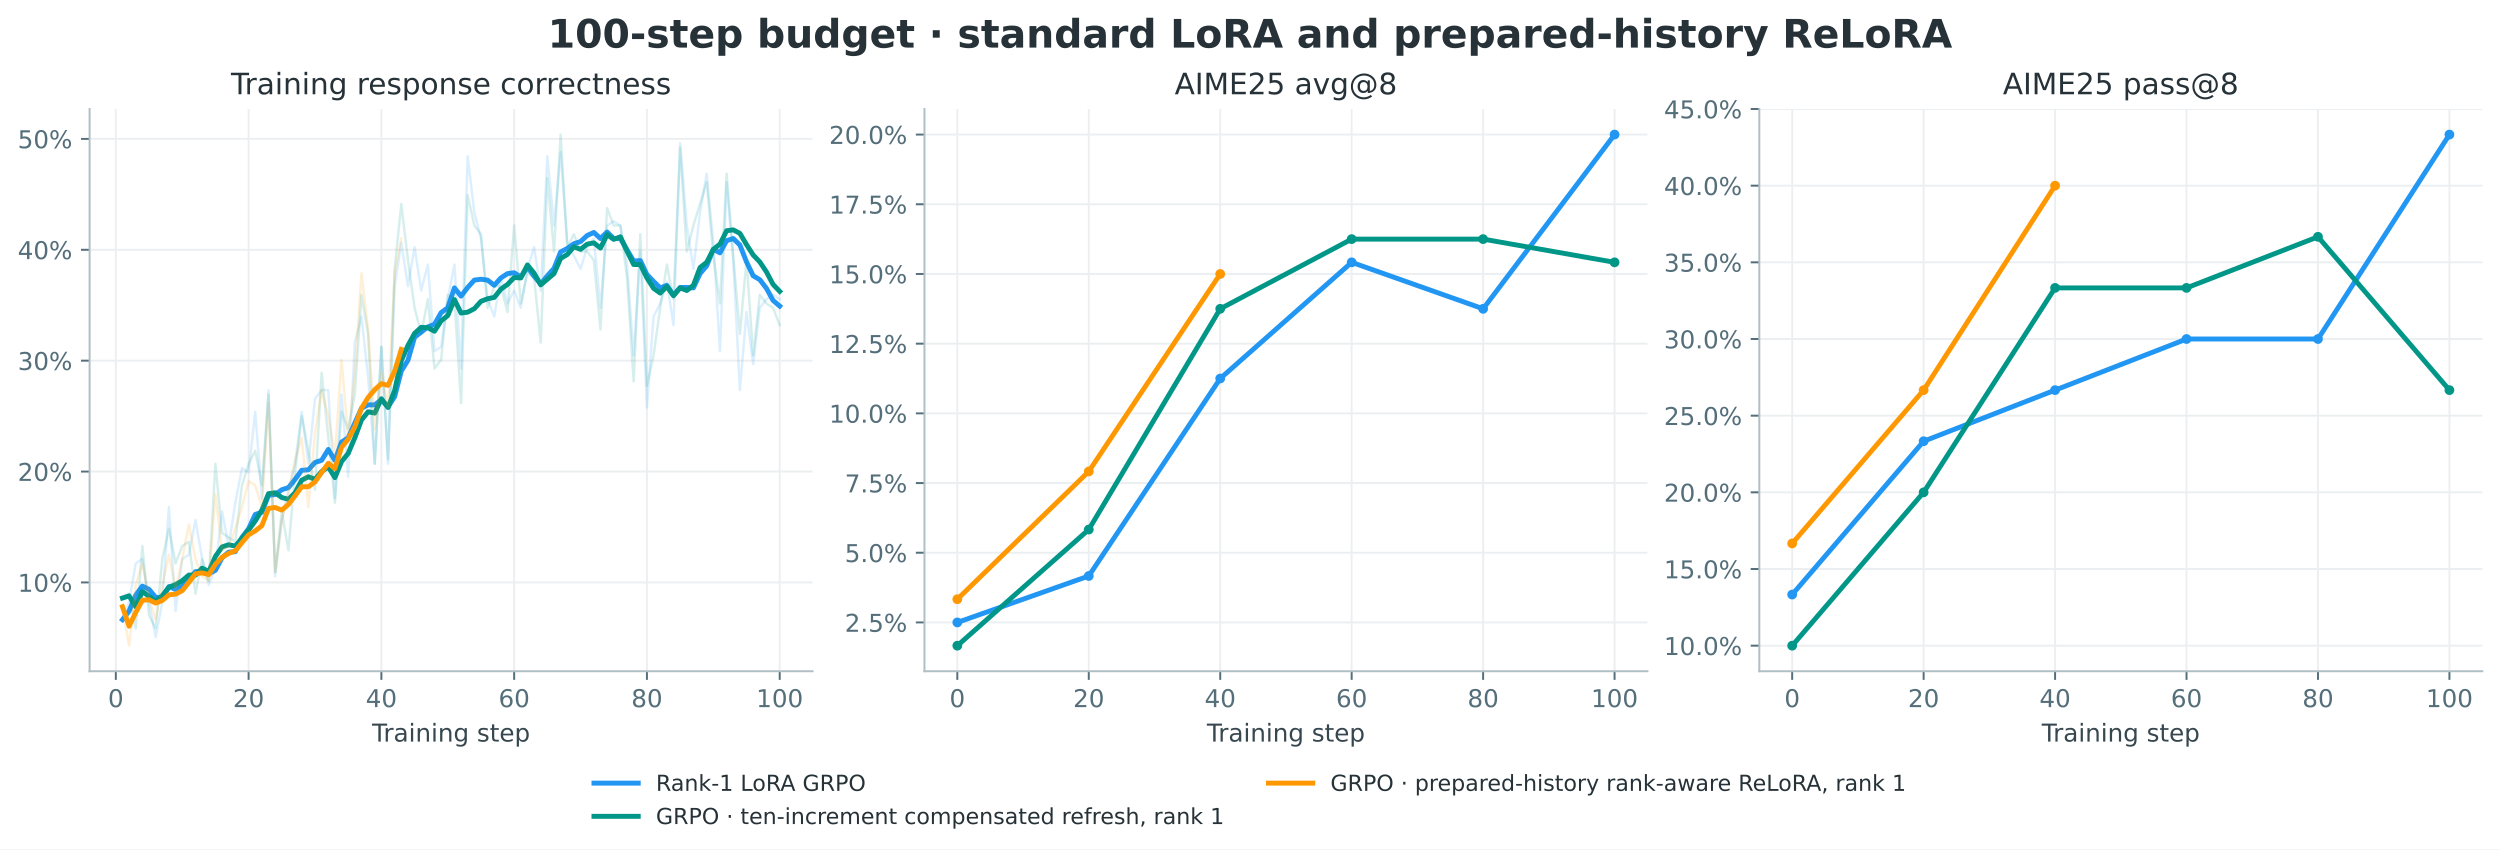
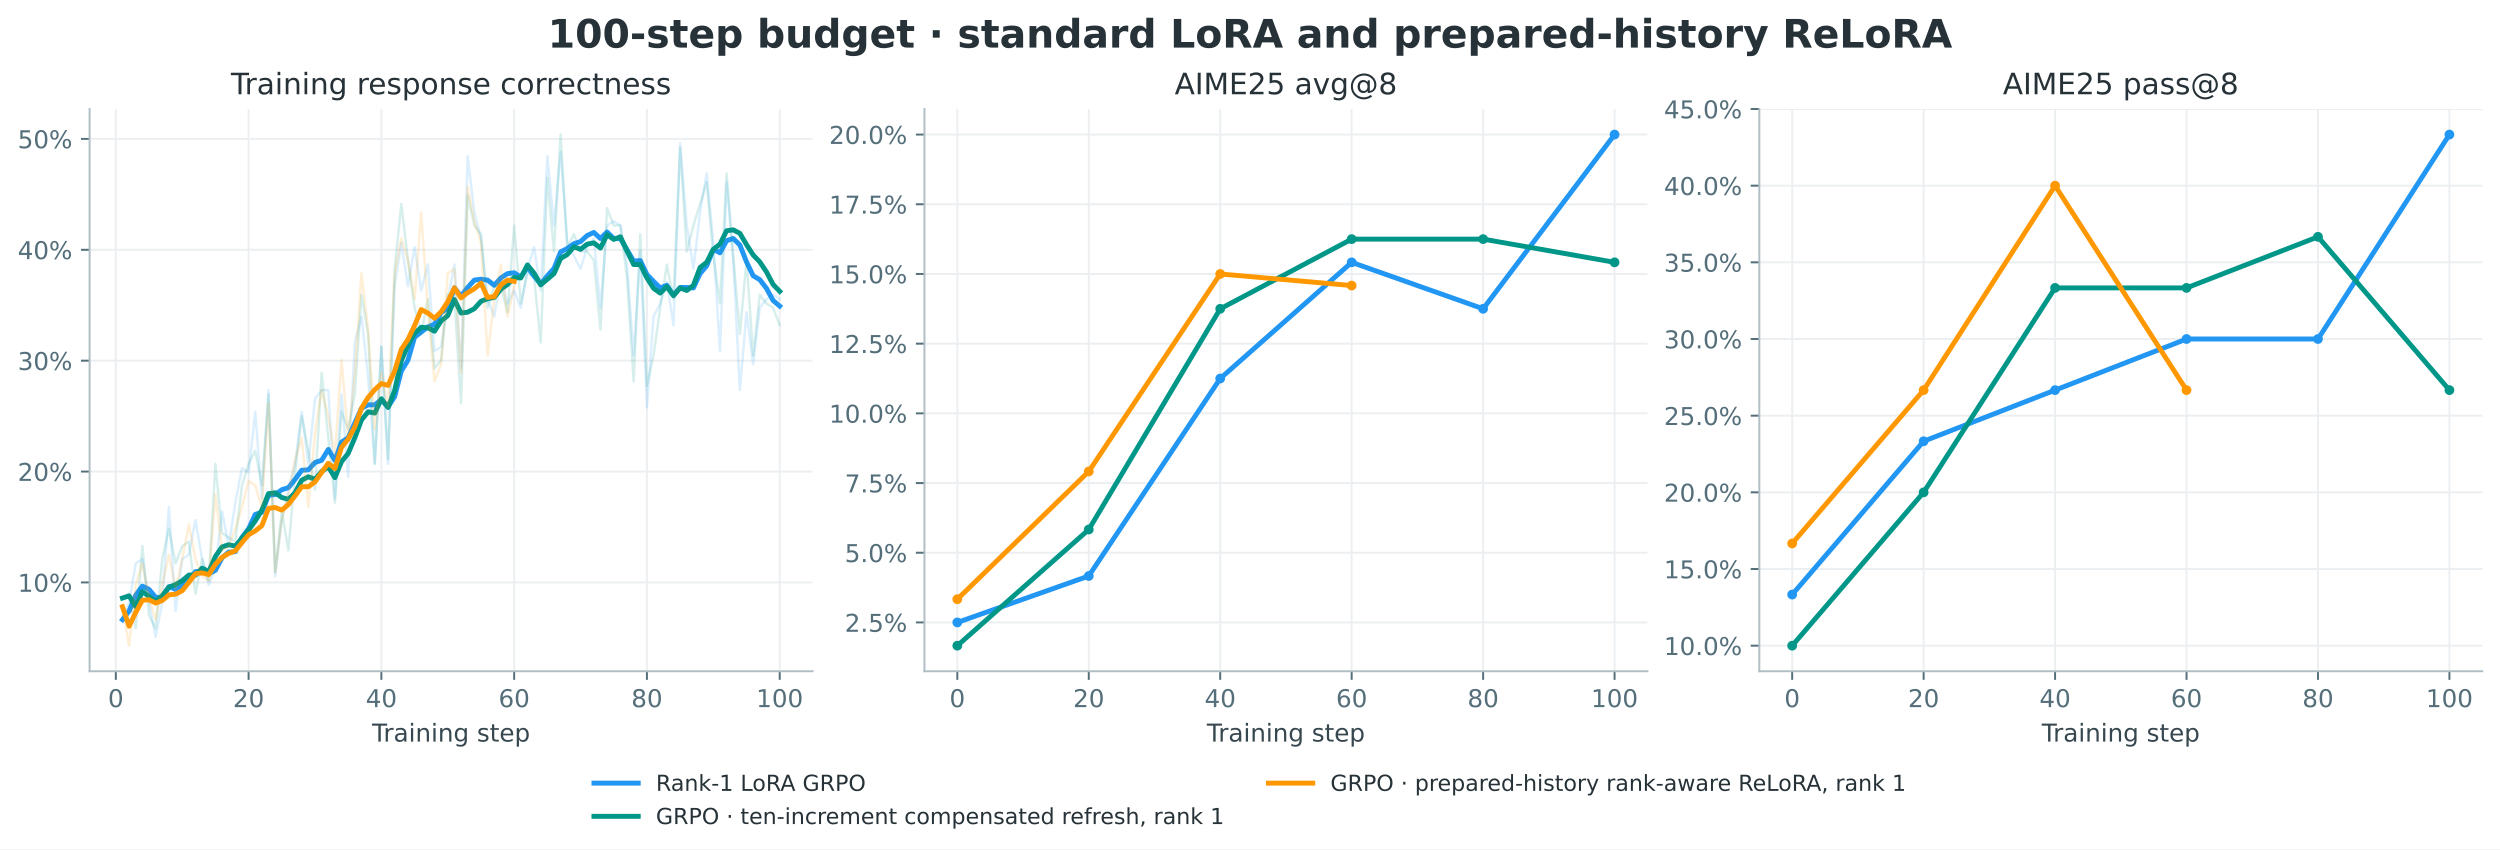
<svg xmlns="http://www.w3.org/2000/svg" xmlns:xlink="http://www.w3.org/1999/xlink" width="1016.4pt" height="345.3pt" viewBox="0 0 1016.4 345.3" version="1.1">
  <defs>
    <style type="text/css">*{stroke-linejoin: round; stroke-linecap: butt}</style>
  </defs>
  <g id="figure_1">
    <g id="patch_1">
      <path d="M 0 345.3 L 1016.4 345.3 L 1016.4 0 L 0 0 z " style="fill: #ffffff" />
    </g>
    <g id="axes_1">
      <g id="patch_2">
        <path d="M 36.427 272.897 L 330.359 272.897 L 330.359 44.32 L 36.427 44.32 z " style="fill: #ffffff" />
      </g>
      <g id="matplotlib.axis_1">
        <g id="xtick_1">
          <g id="line2d_1">
            <path d="M 47.088 272.897 L 47.088 44.32 " clip-path="url(#pa4f2436ff5)" style="fill: none; stroke: #eceff1; stroke-width: 0.8; stroke-linecap: square" />
          </g>
          <g id="line2d_2">
            <defs>
              <path id="m4312fbdb51" d="M 0 0 L 0 3.5 " style="stroke: #546e7a; stroke-width: 0.8" />
            </defs>
            <g>
              <use xlink:href="#m4312fbdb51" x="47.088" y="272.897" style="fill: #546e7a; stroke: #546e7a; stroke-width: 0.8" />
            </g>
          </g>
          <g id="text_1">
            <text style="font-size: 10px; font-family: 'DejaVu Sans'; text-anchor: middle; fill: #546e7a" x="47.088" y="287.495" transform="rotate(-0 47.08804 287.4945)">0</text>
          </g>
        </g>
        <g id="xtick_2">
          <g id="line2d_3">
            <path d="M 101.07 272.897 L 101.07 44.32 " clip-path="url(#pa4f2436ff5)" style="fill: none; stroke: #eceff1; stroke-width: 0.8; stroke-linecap: square" />
          </g>
          <g id="line2d_4">
            <g>
              <use xlink:href="#m4312fbdb51" x="101.07" y="272.897" style="fill: #546e7a; stroke: #546e7a; stroke-width: 0.8" />
            </g>
          </g>
          <g id="text_2">
            <text style="font-size: 10px; font-family: 'DejaVu Sans'; text-anchor: middle; fill: #546e7a" x="101.07" y="287.495" transform="rotate(-0 101.0702 287.4945)">20</text>
          </g>
        </g>
        <g id="xtick_3">
          <g id="line2d_5">
            <path d="M 155.052 272.897 L 155.052 44.32 " clip-path="url(#pa4f2436ff5)" style="fill: none; stroke: #eceff1; stroke-width: 0.8; stroke-linecap: square" />
          </g>
          <g id="line2d_6">
            <g>
              <use xlink:href="#m4312fbdb51" x="155.052" y="272.897" style="fill: #546e7a; stroke: #546e7a; stroke-width: 0.8" />
            </g>
          </g>
          <g id="text_3">
            <text style="font-size: 10px; font-family: 'DejaVu Sans'; text-anchor: middle; fill: #546e7a" x="155.052" y="287.495" transform="rotate(-0 155.0524 287.4945)">40</text>
          </g>
        </g>
        <g id="xtick_4">
          <g id="line2d_7">
            <path d="M 209.035 272.897 L 209.035 44.32 " clip-path="url(#pa4f2436ff5)" style="fill: none; stroke: #eceff1; stroke-width: 0.8; stroke-linecap: square" />
          </g>
          <g id="line2d_8">
            <g>
              <use xlink:href="#m4312fbdb51" x="209.035" y="272.897" style="fill: #546e7a; stroke: #546e7a; stroke-width: 0.8" />
            </g>
          </g>
          <g id="text_4">
            <text style="font-size: 10px; font-family: 'DejaVu Sans'; text-anchor: middle; fill: #546e7a" x="209.035" y="287.495" transform="rotate(-0 209.0345 287.4945)">60</text>
          </g>
        </g>
        <g id="xtick_5">
          <g id="line2d_9">
            <path d="M 263.017 272.897 L 263.017 44.32 " clip-path="url(#pa4f2436ff5)" style="fill: none; stroke: #eceff1; stroke-width: 0.8; stroke-linecap: square" />
          </g>
          <g id="line2d_10">
            <g>
              <use xlink:href="#m4312fbdb51" x="263.017" y="272.897" style="fill: #546e7a; stroke: #546e7a; stroke-width: 0.8" />
            </g>
          </g>
          <g id="text_5">
            <text style="font-size: 10px; font-family: 'DejaVu Sans'; text-anchor: middle; fill: #546e7a" x="263.017" y="287.495" transform="rotate(-0 263.0167 287.4945)">80</text>
          </g>
        </g>
        <g id="xtick_6">
          <g id="line2d_11">
            <path d="M 316.999 272.897 L 316.999 44.32 " clip-path="url(#pa4f2436ff5)" style="fill: none; stroke: #eceff1; stroke-width: 0.8; stroke-linecap: square" />
          </g>
          <g id="line2d_12">
            <g>
              <use xlink:href="#m4312fbdb51" x="316.999" y="272.897" style="fill: #546e7a; stroke: #546e7a; stroke-width: 0.8" />
            </g>
          </g>
          <g id="text_6">
            <text style="font-size: 10px; font-family: 'DejaVu Sans'; text-anchor: middle; fill: #546e7a" x="316.999" y="287.495" transform="rotate(-0 316.9988 287.4945)">100</text>
          </g>
        </g>
        <g id="text_7">
          <text style="font-size: 10px; font-family: 'DejaVu Sans'; text-anchor: middle; fill: #37474f" x="183.393" y="301.495" transform="rotate(-0 183.393 301.4953)">Training step</text>
        </g>
      </g>
      <g id="matplotlib.axis_2">
        <g id="ytick_1">
          <g id="line2d_13">
            <path d="M 36.427 236.796 L 330.359 236.796 " clip-path="url(#pa4f2436ff5)" style="fill: none; stroke: #eceff1; stroke-width: 0.8; stroke-linecap: square" />
          </g>
          <g id="line2d_14">
            <defs>
              <path id="m54cceb25df" d="M 0 0 L -3.5 0 " style="stroke: #546e7a; stroke-width: 0.8" />
            </defs>
            <g>
              <use xlink:href="#m54cceb25df" x="36.427" y="236.796" style="fill: #546e7a; stroke: #546e7a; stroke-width: 0.8" />
            </g>
          </g>
          <g id="text_8">
            <text style="font-size: 10px; font-family: 'DejaVu Sans'; text-anchor: end; fill: #546e7a" x="29.427" y="240.595" transform="rotate(-0 29.42656 240.5953)">10%</text>
          </g>
        </g>
        <g id="ytick_2">
          <g id="line2d_15">
            <path d="M 36.427 191.715 L 330.359 191.715 " clip-path="url(#pa4f2436ff5)" style="fill: none; stroke: #eceff1; stroke-width: 0.8; stroke-linecap: square" />
          </g>
          <g id="line2d_16">
            <g>
              <use xlink:href="#m54cceb25df" x="36.427" y="191.715" style="fill: #546e7a; stroke: #546e7a; stroke-width: 0.8" />
            </g>
          </g>
          <g id="text_9">
            <text style="font-size: 10px; font-family: 'DejaVu Sans'; text-anchor: end; fill: #546e7a" x="29.427" y="195.514" transform="rotate(-0 29.42656 195.5139)">20%</text>
          </g>
        </g>
        <g id="ytick_3">
          <g id="line2d_17">
            <path d="M 36.427 146.634 L 330.359 146.634 " clip-path="url(#pa4f2436ff5)" style="fill: none; stroke: #eceff1; stroke-width: 0.8; stroke-linecap: square" />
          </g>
          <g id="line2d_18">
            <g>
              <use xlink:href="#m54cceb25df" x="36.427" y="146.634" style="fill: #546e7a; stroke: #546e7a; stroke-width: 0.8" />
            </g>
          </g>
          <g id="text_10">
            <text style="font-size: 10px; font-family: 'DejaVu Sans'; text-anchor: end; fill: #546e7a" x="29.427" y="150.432" transform="rotate(-0 29.42656 150.4324)">30%</text>
          </g>
        </g>
        <g id="ytick_4">
          <g id="line2d_19">
            <path d="M 36.427 101.552 L 330.359 101.552 " clip-path="url(#pa4f2436ff5)" style="fill: none; stroke: #eceff1; stroke-width: 0.8; stroke-linecap: square" />
          </g>
          <g id="line2d_20">
            <g>
              <use xlink:href="#m54cceb25df" x="36.427" y="101.552" style="fill: #546e7a; stroke: #546e7a; stroke-width: 0.8" />
            </g>
          </g>
          <g id="text_11">
            <text style="font-size: 10px; font-family: 'DejaVu Sans'; text-anchor: end; fill: #546e7a" x="29.427" y="105.351" transform="rotate(-0 29.42656 105.351)">40%</text>
          </g>
        </g>
        <g id="ytick_5">
          <g id="line2d_21">
            <path d="M 36.427 56.471 L 330.359 56.471 " clip-path="url(#pa4f2436ff5)" style="fill: none; stroke: #eceff1; stroke-width: 0.8; stroke-linecap: square" />
          </g>
          <g id="line2d_22">
            <g>
              <use xlink:href="#m54cceb25df" x="36.427" y="56.471" style="fill: #546e7a; stroke: #546e7a; stroke-width: 0.8" />
            </g>
          </g>
          <g id="text_12">
            <text style="font-size: 10px; font-family: 'DejaVu Sans'; text-anchor: end; fill: #546e7a" x="29.427" y="60.27" transform="rotate(-0 29.42656 60.26954)">50%</text>
          </g>
        </g>
      </g>
      <g id="line2d_23">
        <path d="M 49.787 251.941 L 52.486 244.897 L 55.185 229.048 L 57.884 227.287 L 60.584 244.897 L 63.283 258.985 L 65.982 244.897 L 68.681 206.155 L 71.38 248.419 L 74.079 227.287 L 76.778 225.526 L 79.477 211.438 L 82.176 227.287 L 84.876 237.853 L 87.575 230.809 L 90.274 207.916 L 92.973 222.004 L 95.672 204.394 L 98.371 190.306 L 101.07 192.067 L 103.769 167.413 L 106.468 202.633 L 109.168 158.608 L 111.867 234.331 L 114.566 211.438 L 117.265 199.111 L 119.964 188.545 L 122.663 167.413 L 125.362 188.545 L 128.061 162.13 L 130.76 158.608 L 133.459 158.608 L 136.159 202.633 L 138.858 160.369 L 141.557 193.828 L 144.256 139.237 L 146.955 128.671 L 149.654 153.325 L 152.353 188.545 L 155.052 140.998 L 157.751 188.545 L 160.451 116.345 L 163.15 98.735 L 165.849 116.345 L 168.548 100.496 L 171.247 118.105 L 173.946 107.54 L 176.645 142.759 L 179.344 140.998 L 182.043 121.627 L 184.743 107.54 L 187.442 149.803 L 190.141 63.515 L 192.84 86.408 L 195.539 96.974 L 198.238 121.627 L 200.937 128.671 L 203.636 112.823 L 206.335 123.388 L 209.035 118.105 L 211.734 125.149 L 214.433 109.301 L 217.132 100.496 L 219.831 118.105 L 222.53 63.515 L 225.229 91.691 L 227.928 61.754 L 230.627 98.735 L 233.326 104.018 L 236.026 109.301 L 238.725 100.496 L 241.424 96.974 L 244.123 125.149 L 246.822 91.691 L 249.521 89.93 L 252.22 91.691 L 254.919 107.54 L 257.618 144.52 L 260.318 102.257 L 263.017 165.652 L 265.716 128.671 L 268.415 123.388 L 271.114 114.584 L 273.813 132.193 L 276.512 58.232 L 279.211 91.691 L 281.91 109.301 L 284.61 86.408 L 287.309 70.559 L 290.008 98.735 L 292.707 142.759 L 295.406 74.081 L 298.105 105.779 L 300.804 158.608 L 303.503 126.91 L 306.202 148.042 L 308.902 125.149 L 311.601 121.627 L 314.3 119.866 L 316.999 121.627 " clip-path="url(#pa4f2436ff5)" style="fill: none; stroke: #2196f3; stroke-opacity: 0.16; stroke-linecap: square" />
      </g>
      <g id="line2d_24">
        <path d="M 49.787 251.941 L 52.486 248.419 L 55.185 241.962 L 57.884 238.293 L 60.584 239.614 L 63.283 242.843 L 65.982 243.136 L 68.681 238.513 L 71.38 239.614 L 74.079 238.381 L 76.778 235.74 L 79.477 232.394 L 82.176 232.218 L 84.876 233.274 L 87.575 231.866 L 90.274 226.759 L 92.973 224.47 L 95.672 224.293 L 98.371 218.482 L 101.07 214.96 L 103.769 209.149 L 106.468 208.268 L 109.168 201.401 L 111.867 201.048 L 114.566 199.111 L 117.265 198.231 L 119.964 194.885 L 122.663 191.187 L 125.362 191.011 L 128.061 188.017 L 130.76 187.136 L 133.459 182.734 L 136.159 187.136 L 138.858 179.74 L 141.557 177.979 L 144.256 171.992 L 146.955 166.005 L 149.654 164.596 L 152.353 164.596 L 155.052 162.483 L 157.751 165.476 L 160.451 161.25 L 163.15 150.86 L 165.849 146.457 L 168.548 137.124 L 171.247 135.011 L 173.946 132.898 L 176.645 131.841 L 179.344 127.087 L 182.043 125.149 L 184.743 117.049 L 187.442 120.395 L 190.141 116.873 L 192.84 113.879 L 195.539 113.527 L 198.238 113.879 L 200.937 115.992 L 203.636 112.999 L 206.335 111.238 L 209.035 110.885 L 211.734 112.646 L 214.433 108.596 L 217.132 112.294 L 219.831 115.464 L 222.53 112.118 L 225.229 109.124 L 227.928 102.433 L 230.627 101.024 L 233.326 99.087 L 236.026 98.206 L 238.725 95.741 L 241.424 94.508 L 244.123 96.974 L 246.822 94.332 L 249.521 96.974 L 252.22 96.974 L 254.919 101.552 L 257.618 106.131 L 260.318 105.955 L 263.017 111.59 L 265.716 114.407 L 268.415 117.049 L 271.114 115.992 L 273.813 120.043 L 276.512 116.873 L 279.211 116.873 L 281.91 117.049 L 284.61 111.238 L 287.309 108.068 L 290.008 101.376 L 292.707 102.785 L 295.406 97.854 L 298.105 96.974 L 300.804 99.615 L 303.503 106.483 L 306.202 112.118 L 308.902 113.703 L 311.601 117.225 L 314.3 122.156 L 316.999 124.445 " clip-path="url(#pa4f2436ff5)" style="fill: none; stroke: #2196f3; stroke-width: 2; stroke-linecap: square" />
      </g>
      <g id="line2d_25">
        <path d="M 49.787 243.136 L 52.486 241.375 L 55.185 255.463 L 57.884 222.004 L 60.584 250.18 L 63.283 255.463 L 65.982 227.287 L 68.681 214.96 L 71.38 229.048 L 74.079 222.004 L 76.778 220.243 L 79.477 241.375 L 82.176 227.287 L 84.876 236.092 L 87.575 188.545 L 90.274 216.721 L 92.973 218.482 L 95.672 220.243 L 98.371 197.35 L 101.07 188.545 L 103.769 183.262 L 106.468 197.35 L 109.168 160.369 L 111.867 232.57 L 114.566 207.916 L 117.265 223.765 L 119.964 192.067 L 122.663 169.174 L 125.362 183.262 L 128.061 199.111 L 130.76 151.564 L 133.459 177.979 L 136.159 204.394 L 138.858 167.413 L 141.557 174.457 L 144.256 160.369 L 146.955 119.866 L 149.654 135.715 L 152.353 188.545 L 155.052 140.998 L 157.751 186.784 L 160.451 109.301 L 163.15 82.886 L 165.849 105.779 L 168.548 125.149 L 171.247 135.715 L 173.946 121.627 L 176.645 149.803 L 179.344 146.281 L 182.043 119.866 L 184.743 121.627 L 187.442 163.891 L 190.141 79.364 L 192.84 91.691 L 195.539 95.213 L 198.238 125.149 L 200.937 116.345 L 203.636 116.345 L 206.335 126.91 L 209.035 91.691 L 211.734 123.388 L 214.433 111.062 L 217.132 112.823 L 219.831 139.237 L 222.53 72.32 L 225.229 102.257 L 227.928 54.71 L 230.627 100.496 L 233.326 95.213 L 236.026 102.257 L 238.725 102.257 L 241.424 105.779 L 244.123 133.954 L 246.822 84.647 L 249.521 91.691 L 252.22 91.691 L 254.919 112.823 L 257.618 155.086 L 260.318 95.213 L 263.017 156.847 L 265.716 144.52 L 268.415 125.149 L 271.114 107.54 L 273.813 121.627 L 276.512 59.993 L 279.211 102.257 L 281.91 91.691 L 284.61 82.886 L 287.309 74.081 L 290.008 104.018 L 292.707 123.388 L 295.406 70.559 L 298.105 104.018 L 300.804 135.715 L 303.503 105.779 L 306.202 144.52 L 308.902 119.866 L 311.601 123.388 L 314.3 125.149 L 316.999 132.193 " clip-path="url(#pa4f2436ff5)" style="fill: none; stroke: #009688; stroke-opacity: 0.16; stroke-linecap: square" />
      </g>
      <g id="line2d_26">
        <path d="M 49.787 243.136 L 52.486 242.256 L 55.185 246.658 L 57.884 240.495 L 60.584 242.432 L 63.283 244.604 L 65.982 242.13 L 68.681 238.734 L 71.38 237.657 L 74.079 236.092 L 76.778 233.803 L 79.477 233.803 L 82.176 230.985 L 84.876 232.394 L 87.575 226.231 L 90.274 222.356 L 92.973 221.476 L 95.672 222.004 L 98.371 218.834 L 101.07 215.488 L 103.769 211.79 L 106.468 207.388 L 109.168 200.696 L 111.867 200.344 L 114.566 202.281 L 117.265 202.985 L 119.964 200.344 L 122.663 195.237 L 125.362 193.828 L 128.061 194.885 L 130.76 191.715 L 133.459 189.778 L 136.159 194.18 L 138.858 187.665 L 141.557 184.319 L 144.256 177.979 L 146.955 170.759 L 149.654 167.413 L 152.353 167.942 L 155.052 162.13 L 157.751 165.652 L 160.451 158.784 L 163.15 146.634 L 165.849 140.47 L 168.548 135.539 L 171.247 133.074 L 173.946 133.25 L 176.645 134.659 L 179.344 130.432 L 182.043 128.319 L 184.743 121.804 L 187.442 127.263 L 190.141 126.91 L 192.84 125.502 L 195.539 122.508 L 198.238 121.451 L 200.937 120.923 L 203.636 117.577 L 206.335 115.64 L 209.035 112.823 L 211.734 112.999 L 214.433 107.716 L 217.132 111.062 L 219.831 115.816 L 222.53 113.527 L 225.229 111.238 L 227.928 105.074 L 230.627 103.489 L 233.326 100.319 L 236.026 101.376 L 238.725 99.263 L 241.424 98.735 L 244.123 100.848 L 246.822 95.389 L 249.521 97.326 L 252.22 96.269 L 254.919 102.08 L 257.618 107.54 L 260.318 107.54 L 263.017 112.999 L 265.716 117.225 L 268.415 119.162 L 271.114 116.521 L 273.813 120.219 L 276.512 117.049 L 279.211 118.105 L 281.91 115.992 L 284.61 108.772 L 287.309 106.659 L 290.008 101.376 L 292.707 99.263 L 295.406 93.804 L 298.105 93.452 L 300.804 94.86 L 303.503 99.439 L 306.202 103.665 L 308.902 106.483 L 311.601 110.533 L 314.3 115.64 L 316.999 118.458 " clip-path="url(#pa4f2436ff5)" style="fill: none; stroke: #009688; stroke-width: 2; stroke-linecap: square" />
      </g>
      <g id="line2d_27">
-         <path d="M 49.787 246.658 L 52.486 262.507 L 55.185 237.853 L 57.884 229.048 L 60.584 243.136 L 63.283 251.941 L 65.982 237.853 L 68.681 225.526 L 71.38 239.614 L 74.079 227.287 L 76.778 213.199 L 79.477 227.287 L 82.176 234.331 L 84.876 236.092 L 87.575 200.872 L 90.274 223.765 L 92.973 222.004 L 95.672 214.96 L 98.371 206.155 L 101.07 195.589 L 103.769 197.35 L 106.468 206.155 L 109.168 163.891 L 111.867 232.57 L 114.566 211.438 L 117.265 200.872 L 119.964 186.784 L 122.663 177.979 L 125.362 206.155 L 128.061 176.218 L 130.76 158.608 L 133.459 169.174 L 136.159 185.023 L 138.858 146.281 L 141.557 177.979 L 144.256 151.564 L 146.955 111.062 L 149.654 133.954 L 152.353 174.457 L 155.052 151.564 L 157.751 165.652 L 160.451 111.062 L 163.15 96.974 " clip-path="url(#pa4f2436ff5)" style="fill: none; stroke: #ff9800; stroke-opacity: 0.16; stroke-linecap: square" />
+         <path d="M 49.787 246.658 L 52.486 262.507 L 55.185 237.853 L 57.884 229.048 L 60.584 243.136 L 63.283 251.941 L 65.982 237.853 L 68.681 225.526 L 71.38 239.614 L 74.079 227.287 L 76.778 213.199 L 79.477 227.287 L 82.176 234.331 L 84.876 236.092 L 87.575 200.872 L 90.274 223.765 L 92.973 222.004 L 95.672 214.96 L 98.371 206.155 L 101.07 195.589 L 103.769 197.35 L 106.468 206.155 L 109.168 163.891 L 111.867 232.57 L 114.566 211.438 L 117.265 200.872 L 119.964 186.784 L 122.663 177.979 L 125.362 206.155 L 128.061 176.218 L 130.76 158.608 L 133.459 169.174 L 136.159 185.023 L 138.858 146.281 L 141.557 177.979 L 144.256 151.564 L 146.955 111.062 L 149.654 133.954 L 152.353 174.457 L 155.052 151.564 L 157.751 165.652 L 160.451 111.062 L 163.15 96.974 L 165.849 105.779 L 168.548 121.627 L 171.247 86.408 L 173.946 125.149 L 176.645 155.086 L 179.344 148.042 L 182.043 111.062 L 184.743 109.301 L 187.442 151.564 L 190.141 75.842 L 192.84 89.93 L 195.539 98.735 L 198.238 144.52 L 200.937 121.627 L 203.636 107.54 L 206.335 128.671 L 209.035 116.345 " clip-path="url(#pa4f2436ff5)" style="fill: none; stroke: #ff9800; stroke-opacity: 0.16; stroke-linecap: square" />
      </g>
      <g id="line2d_28">
-         <path d="M 49.787 246.658 L 52.486 254.583 L 55.185 249.006 L 57.884 244.017 L 60.584 243.84 L 63.283 245.191 L 65.982 244.142 L 68.681 241.815 L 71.38 241.571 L 74.079 240.142 L 76.778 236.796 L 79.477 233.274 L 82.176 232.922 L 84.876 233.627 L 87.575 229.4 L 90.274 226.583 L 92.973 224.998 L 95.672 223.941 L 98.371 220.595 L 101.07 217.426 L 103.769 215.841 L 106.468 213.727 L 109.168 206.683 L 111.867 206.331 L 114.566 207.388 L 117.265 205.099 L 119.964 201.577 L 122.663 197.879 L 125.362 197.879 L 128.061 195.941 L 130.76 192.067 L 133.459 188.369 L 136.159 190.482 L 138.858 181.853 L 141.557 178.508 L 144.256 173.577 L 146.955 166.005 L 149.654 161.602 L 152.353 158.432 L 155.052 155.967 L 157.751 156.671 L 160.451 150.86 L 163.15 142.055 " clip-path="url(#pa4f2436ff5)" style="fill: none; stroke: #ff9800; stroke-width: 2; stroke-linecap: square" />
+         <path d="M 49.787 246.658 L 52.486 254.583 L 55.185 249.006 L 57.884 244.017 L 60.584 243.84 L 63.283 245.191 L 65.982 244.142 L 68.681 241.815 L 71.38 241.571 L 74.079 240.142 L 76.778 236.796 L 79.477 233.274 L 82.176 232.922 L 84.876 233.627 L 87.575 229.4 L 90.274 226.583 L 92.973 224.998 L 95.672 223.941 L 98.371 220.595 L 101.07 217.426 L 103.769 215.841 L 106.468 213.727 L 109.168 206.683 L 111.867 206.331 L 114.566 207.388 L 117.265 205.099 L 119.964 201.577 L 122.663 197.879 L 125.362 197.879 L 128.061 195.941 L 130.76 192.067 L 133.459 188.369 L 136.159 190.482 L 138.858 181.853 L 141.557 178.508 L 144.256 173.577 L 146.955 166.005 L 149.654 161.602 L 152.353 158.432 L 155.052 155.967 L 157.751 156.671 L 160.451 150.86 L 163.15 142.055 L 165.849 138.005 L 168.548 132.37 L 171.247 125.854 L 173.946 127.263 L 176.645 129.376 L 179.344 126.734 L 182.043 122.684 L 184.743 117.049 L 187.442 121.099 L 190.141 118.986 L 192.84 117.401 L 195.539 115.112 L 198.238 120.923 L 200.937 120.571 L 203.636 115.816 L 206.335 113.879 L 209.035 114.407 " clip-path="url(#pa4f2436ff5)" style="fill: none; stroke: #ff9800; stroke-width: 2; stroke-linecap: square" />
      </g>
      <g id="patch_3">
        <path d="M 36.427 272.897 L 36.427 44.32 " style="fill: none; stroke: #b0bec5; stroke-width: 0.8; stroke-linejoin: miter; stroke-linecap: square" />
      </g>
      <g id="patch_4">
        <path d="M 36.427 272.897 L 330.359 272.897 " style="fill: none; stroke: #b0bec5; stroke-width: 0.8; stroke-linejoin: miter; stroke-linecap: square" />
      </g>
      <g id="text_13">
        <text style="font-size: 12px; font-family: 'DejaVu Sans'; text-anchor: middle; fill: #263238" x="183.393" y="38.32" transform="rotate(-0 183.393 38.31985)">Training response correctness</text>
      </g>
    </g>
    <g id="axes_2">
      <g id="patch_5">
        <path d="M 375.847 272.897 L 669.779 272.897 L 669.779 44.32 L 375.847 44.32 z " style="fill: #ffffff" />
      </g>
      <g id="matplotlib.axis_3">
        <g id="xtick_7">
          <g id="line2d_29">
            <path d="M 389.207 272.897 L 389.207 44.32 " clip-path="url(#pf61427cfee)" style="fill: none; stroke: #eceff1; stroke-width: 0.8; stroke-linecap: square" />
          </g>
          <g id="line2d_30">
            <g>
              <use xlink:href="#m4312fbdb51" x="389.207" y="272.897" style="fill: #546e7a; stroke: #546e7a; stroke-width: 0.8" />
            </g>
          </g>
          <g id="text_14">
            <text style="font-size: 10px; font-family: 'DejaVu Sans'; text-anchor: middle; fill: #546e7a" x="389.207" y="287.495" transform="rotate(-0 389.2072 287.4945)">0</text>
          </g>
        </g>
        <g id="xtick_8">
          <g id="line2d_31">
            <path d="M 442.65 272.897 L 442.65 44.32 " clip-path="url(#pf61427cfee)" style="fill: none; stroke: #eceff1; stroke-width: 0.8; stroke-linecap: square" />
          </g>
          <g id="line2d_32">
            <g>
              <use xlink:href="#m4312fbdb51" x="442.65" y="272.897" style="fill: #546e7a; stroke: #546e7a; stroke-width: 0.8" />
            </g>
          </g>
          <g id="text_15">
            <text style="font-size: 10px; font-family: 'DejaVu Sans'; text-anchor: middle; fill: #546e7a" x="442.65" y="287.495" transform="rotate(-0 442.6495 287.4945)">20</text>
          </g>
        </g>
        <g id="xtick_9">
          <g id="line2d_33">
            <path d="M 496.092 272.897 L 496.092 44.32 " clip-path="url(#pf61427cfee)" style="fill: none; stroke: #eceff1; stroke-width: 0.8; stroke-linecap: square" />
          </g>
          <g id="line2d_34">
            <g>
              <use xlink:href="#m4312fbdb51" x="496.092" y="272.897" style="fill: #546e7a; stroke: #546e7a; stroke-width: 0.8" />
            </g>
          </g>
          <g id="text_16">
            <text style="font-size: 10px; font-family: 'DejaVu Sans'; text-anchor: middle; fill: #546e7a" x="496.092" y="287.495" transform="rotate(-0 496.0919 287.4945)">40</text>
          </g>
        </g>
        <g id="xtick_10">
          <g id="line2d_35">
            <path d="M 549.534 272.897 L 549.534 44.32 " clip-path="url(#pf61427cfee)" style="fill: none; stroke: #eceff1; stroke-width: 0.8; stroke-linecap: square" />
          </g>
          <g id="line2d_36">
            <g>
              <use xlink:href="#m4312fbdb51" x="549.534" y="272.897" style="fill: #546e7a; stroke: #546e7a; stroke-width: 0.8" />
            </g>
          </g>
          <g id="text_17">
            <text style="font-size: 10px; font-family: 'DejaVu Sans'; text-anchor: middle; fill: #546e7a" x="549.534" y="287.495" transform="rotate(-0 549.5342 287.4945)">60</text>
          </g>
        </g>
        <g id="xtick_11">
          <g id="line2d_37">
            <path d="M 602.977 272.897 L 602.977 44.32 " clip-path="url(#pf61427cfee)" style="fill: none; stroke: #eceff1; stroke-width: 0.8; stroke-linecap: square" />
          </g>
          <g id="line2d_38">
            <g>
              <use xlink:href="#m4312fbdb51" x="602.977" y="272.897" style="fill: #546e7a; stroke: #546e7a; stroke-width: 0.8" />
            </g>
          </g>
          <g id="text_18">
            <text style="font-size: 10px; font-family: 'DejaVu Sans'; text-anchor: middle; fill: #546e7a" x="602.977" y="287.495" transform="rotate(-0 602.9765 287.4945)">80</text>
          </g>
        </g>
        <g id="xtick_12">
          <g id="line2d_39">
            <path d="M 656.419 272.897 L 656.419 44.32 " clip-path="url(#pf61427cfee)" style="fill: none; stroke: #eceff1; stroke-width: 0.8; stroke-linecap: square" />
          </g>
          <g id="line2d_40">
            <g>
              <use xlink:href="#m4312fbdb51" x="656.419" y="272.897" style="fill: #546e7a; stroke: #546e7a; stroke-width: 0.8" />
            </g>
          </g>
          <g id="text_19">
            <text style="font-size: 10px; font-family: 'DejaVu Sans'; text-anchor: middle; fill: #546e7a" x="656.419" y="287.495" transform="rotate(-0 656.4189 287.4945)">100</text>
          </g>
        </g>
        <g id="text_20">
          <text style="font-size: 10px; font-family: 'DejaVu Sans'; text-anchor: middle; fill: #37474f" x="522.813" y="301.495" transform="rotate(-0 522.813 301.4953)">Training step</text>
        </g>
      </g>
      <g id="matplotlib.axis_4">
        <g id="ytick_6">
          <g id="line2d_41">
            <path d="M 375.847 253.062 L 669.779 253.062 " clip-path="url(#pf61427cfee)" style="fill: none; stroke: #eceff1; stroke-width: 0.8; stroke-linecap: square" />
          </g>
          <g id="line2d_42">
            <g>
              <use xlink:href="#m54cceb25df" x="375.847" y="253.062" style="fill: #546e7a; stroke: #546e7a; stroke-width: 0.8" />
            </g>
          </g>
          <g id="text_21">
            <text style="font-size: 10px; font-family: 'DejaVu Sans'; text-anchor: end; fill: #546e7a" x="368.847" y="256.86" transform="rotate(-0 368.8466 256.8605)">2.5%</text>
          </g>
        </g>
        <g id="ytick_7">
          <g id="line2d_43">
            <path d="M 375.847 224.726 L 669.779 224.726 " clip-path="url(#pf61427cfee)" style="fill: none; stroke: #eceff1; stroke-width: 0.8; stroke-linecap: square" />
          </g>
          <g id="line2d_44">
            <g>
              <use xlink:href="#m54cceb25df" x="375.847" y="224.726" style="fill: #546e7a; stroke: #546e7a; stroke-width: 0.8" />
            </g>
          </g>
          <g id="text_22">
            <text style="font-size: 10px; font-family: 'DejaVu Sans'; text-anchor: end; fill: #546e7a" x="368.847" y="228.524" transform="rotate(-0 368.8466 228.5245)">5.0%</text>
          </g>
        </g>
        <g id="ytick_8">
          <g id="line2d_45">
            <path d="M 375.847 196.39 L 669.779 196.39 " clip-path="url(#pf61427cfee)" style="fill: none; stroke: #eceff1; stroke-width: 0.8; stroke-linecap: square" />
          </g>
          <g id="line2d_46">
            <g>
              <use xlink:href="#m54cceb25df" x="375.847" y="196.39" style="fill: #546e7a; stroke: #546e7a; stroke-width: 0.8" />
            </g>
          </g>
          <g id="text_23">
            <text style="font-size: 10px; font-family: 'DejaVu Sans'; text-anchor: end; fill: #546e7a" x="368.847" y="200.189" transform="rotate(-0 368.8466 200.1885)">7.5%</text>
          </g>
        </g>
        <g id="ytick_9">
          <g id="line2d_47">
            <path d="M 375.847 168.054 L 669.779 168.054 " clip-path="url(#pf61427cfee)" style="fill: none; stroke: #eceff1; stroke-width: 0.8; stroke-linecap: square" />
          </g>
          <g id="line2d_48">
            <g>
              <use xlink:href="#m54cceb25df" x="375.847" y="168.054" style="fill: #546e7a; stroke: #546e7a; stroke-width: 0.8" />
            </g>
          </g>
          <g id="text_24">
            <text style="font-size: 10px; font-family: 'DejaVu Sans'; text-anchor: end; fill: #546e7a" x="368.847" y="171.853" transform="rotate(-0 368.8466 171.8525)">10.0%</text>
          </g>
        </g>
        <g id="ytick_10">
          <g id="line2d_49">
            <path d="M 375.847 139.718 L 669.779 139.718 " clip-path="url(#pf61427cfee)" style="fill: none; stroke: #eceff1; stroke-width: 0.8; stroke-linecap: square" />
          </g>
          <g id="line2d_50">
            <g>
              <use xlink:href="#m54cceb25df" x="375.847" y="139.718" style="fill: #546e7a; stroke: #546e7a; stroke-width: 0.8" />
            </g>
          </g>
          <g id="text_25">
            <text style="font-size: 10px; font-family: 'DejaVu Sans'; text-anchor: end; fill: #546e7a" x="368.847" y="143.517" transform="rotate(-0 368.8466 143.5165)">12.5%</text>
          </g>
        </g>
        <g id="ytick_11">
          <g id="line2d_51">
            <path d="M 375.847 111.382 L 669.779 111.382 " clip-path="url(#pf61427cfee)" style="fill: none; stroke: #eceff1; stroke-width: 0.8; stroke-linecap: square" />
          </g>
          <g id="line2d_52">
            <g>
              <use xlink:href="#m54cceb25df" x="375.847" y="111.382" style="fill: #546e7a; stroke: #546e7a; stroke-width: 0.8" />
            </g>
          </g>
          <g id="text_26">
            <text style="font-size: 10px; font-family: 'DejaVu Sans'; text-anchor: end; fill: #546e7a" x="368.847" y="115.181" transform="rotate(-0 368.8466 115.1805)">15.0%</text>
          </g>
        </g>
        <g id="ytick_12">
          <g id="line2d_53">
            <path d="M 375.847 83.046 L 669.779 83.046 " clip-path="url(#pf61427cfee)" style="fill: none; stroke: #eceff1; stroke-width: 0.8; stroke-linecap: square" />
          </g>
          <g id="line2d_54">
            <g>
              <use xlink:href="#m54cceb25df" x="375.847" y="83.046" style="fill: #546e7a; stroke: #546e7a; stroke-width: 0.8" />
            </g>
          </g>
          <g id="text_27">
            <text style="font-size: 10px; font-family: 'DejaVu Sans'; text-anchor: end; fill: #546e7a" x="368.847" y="86.845" transform="rotate(-0 368.8466 86.84454)">17.5%</text>
          </g>
        </g>
        <g id="ytick_13">
          <g id="line2d_55">
            <path d="M 375.847 54.71 L 669.779 54.71 " clip-path="url(#pf61427cfee)" style="fill: none; stroke: #eceff1; stroke-width: 0.8; stroke-linecap: square" />
          </g>
          <g id="line2d_56">
            <g>
              <use xlink:href="#m54cceb25df" x="375.847" y="54.71" style="fill: #546e7a; stroke: #546e7a; stroke-width: 0.8" />
            </g>
          </g>
          <g id="text_28">
            <text style="font-size: 10px; font-family: 'DejaVu Sans'; text-anchor: end; fill: #546e7a" x="368.847" y="58.509" transform="rotate(-0 368.8466 58.50855)">20.0%</text>
          </g>
        </g>
      </g>
      <g id="line2d_57">
        <path d="M 389.207 253.062 L 442.65 234.171 L 496.092 153.886 L 549.534 106.659 L 602.977 125.55 L 656.419 54.71 " clip-path="url(#pf61427cfee)" style="fill: none; stroke: #2196f3; stroke-width: 2; stroke-linecap: square" />
        <defs>
          <path id="mfb50a57097" d="M 0 1.5 C 0.398 1.5 0.779 1.342 1.061 1.061 C 1.342 0.779 1.5 0.398 1.5 0 C 1.5 -0.398 1.342 -0.779 1.061 -1.061 C 0.779 -1.342 0.398 -1.5 0 -1.5 C -0.398 -1.5 -0.779 -1.342 -1.061 -1.061 C -1.342 -0.779 -1.5 -0.398 -1.5 0 C -1.5 0.398 -1.342 0.779 -1.061 1.061 C -0.779 1.342 -0.398 1.5 0 1.5 z " style="stroke: #2196f3" />
        </defs>
        <g clip-path="url(#pf61427cfee)">
          <use xlink:href="#mfb50a57097" x="389.207" y="253.062" style="fill: #2196f3; stroke: #2196f3" />
          <use xlink:href="#mfb50a57097" x="442.65" y="234.171" style="fill: #2196f3; stroke: #2196f3" />
          <use xlink:href="#mfb50a57097" x="496.092" y="153.886" style="fill: #2196f3; stroke: #2196f3" />
          <use xlink:href="#mfb50a57097" x="549.534" y="106.659" style="fill: #2196f3; stroke: #2196f3" />
          <use xlink:href="#mfb50a57097" x="602.977" y="125.55" style="fill: #2196f3; stroke: #2196f3" />
          <use xlink:href="#mfb50a57097" x="656.419" y="54.71" style="fill: #2196f3; stroke: #2196f3" />
        </g>
      </g>
      <g id="line2d_58">
        <path d="M 389.207 262.507 L 442.65 215.28 L 496.092 125.55 L 549.534 97.214 L 602.977 97.214 L 656.419 106.659 " clip-path="url(#pf61427cfee)" style="fill: none; stroke: #009688; stroke-width: 2; stroke-linecap: square" />
        <defs>
          <path id="mc1244fae1a" d="M 0 1.5 C 0.398 1.5 0.779 1.342 1.061 1.061 C 1.342 0.779 1.5 0.398 1.5 0 C 1.5 -0.398 1.342 -0.779 1.061 -1.061 C 0.779 -1.342 0.398 -1.5 0 -1.5 C -0.398 -1.5 -0.779 -1.342 -1.061 -1.061 C -1.342 -0.779 -1.5 -0.398 -1.5 0 C -1.5 0.398 -1.342 0.779 -1.061 1.061 C -0.779 1.342 -0.398 1.5 0 1.5 z " style="stroke: #009688" />
        </defs>
        <g clip-path="url(#pf61427cfee)">
          <use xlink:href="#mc1244fae1a" x="389.207" y="262.507" style="fill: #009688; stroke: #009688" />
          <use xlink:href="#mc1244fae1a" x="442.65" y="215.28" style="fill: #009688; stroke: #009688" />
          <use xlink:href="#mc1244fae1a" x="496.092" y="125.55" style="fill: #009688; stroke: #009688" />
          <use xlink:href="#mc1244fae1a" x="549.534" y="97.214" style="fill: #009688; stroke: #009688" />
          <use xlink:href="#mc1244fae1a" x="602.977" y="97.214" style="fill: #009688; stroke: #009688" />
          <use xlink:href="#mc1244fae1a" x="656.419" y="106.659" style="fill: #009688; stroke: #009688" />
        </g>
      </g>
      <g id="line2d_59">
-         <path d="M 389.207 243.616 L 442.65 191.667 L 496.092 111.382 " clip-path="url(#pf61427cfee)" style="fill: none; stroke: #ff9800; stroke-width: 2; stroke-linecap: square" />
+         <path d="M 389.207 243.616 L 442.65 191.667 L 496.092 111.382 L 549.534 116.104 " clip-path="url(#pf61427cfee)" style="fill: none; stroke: #ff9800; stroke-width: 2; stroke-linecap: square" />
        <defs>
          <path id="m1ef76c4d97" d="M 0 1.5 C 0.398 1.5 0.779 1.342 1.061 1.061 C 1.342 0.779 1.5 0.398 1.5 0 C 1.5 -0.398 1.342 -0.779 1.061 -1.061 C 0.779 -1.342 0.398 -1.5 0 -1.5 C -0.398 -1.5 -0.779 -1.342 -1.061 -1.061 C -1.342 -0.779 -1.5 -0.398 -1.5 0 C -1.5 0.398 -1.342 0.779 -1.061 1.061 C -0.779 1.342 -0.398 1.5 0 1.5 z " style="stroke: #ff9800" />
        </defs>
        <g clip-path="url(#pf61427cfee)">
          <use xlink:href="#m1ef76c4d97" x="389.207" y="243.616" style="fill: #ff9800; stroke: #ff9800" />
          <use xlink:href="#m1ef76c4d97" x="442.65" y="191.667" style="fill: #ff9800; stroke: #ff9800" />
          <use xlink:href="#m1ef76c4d97" x="496.092" y="111.382" style="fill: #ff9800; stroke: #ff9800" />
+           <use xlink:href="#m1ef76c4d97" x="549.534" y="116.104" style="fill: #ff9800; stroke: #ff9800" />
        </g>
      </g>
      <g id="patch_6">
        <path d="M 375.847 272.897 L 375.847 44.32 " style="fill: none; stroke: #b0bec5; stroke-width: 0.8; stroke-linejoin: miter; stroke-linecap: square" />
      </g>
      <g id="patch_7">
        <path d="M 375.847 272.897 L 669.779 272.897 " style="fill: none; stroke: #b0bec5; stroke-width: 0.8; stroke-linejoin: miter; stroke-linecap: square" />
      </g>
      <g id="text_29">
        <text style="font-size: 12px; font-family: 'DejaVu Sans'; text-anchor: middle; fill: #263238" x="522.813" y="38.32" transform="rotate(-0 522.813 38.31985)">AIME25 avg@8</text>
      </g>
    </g>
    <g id="axes_3">
      <g id="patch_8">
        <path d="M 715.267 272.897 L 1009.2 272.897 L 1009.2 44.32 L 715.267 44.32 z " style="fill: #ffffff" />
      </g>
      <g id="matplotlib.axis_5">
        <g id="xtick_13">
          <g id="line2d_60">
            <path d="M 728.627 272.897 L 728.627 44.32 " clip-path="url(#pc606bd4fb6)" style="fill: none; stroke: #eceff1; stroke-width: 0.8; stroke-linecap: square" />
          </g>
          <g id="line2d_61">
            <g>
              <use xlink:href="#m4312fbdb51" x="728.627" y="272.897" style="fill: #546e7a; stroke: #546e7a; stroke-width: 0.8" />
            </g>
          </g>
          <g id="text_30">
            <text style="font-size: 10px; font-family: 'DejaVu Sans'; text-anchor: middle; fill: #546e7a" x="728.627" y="287.495" transform="rotate(-0 728.6272 287.4945)">0</text>
          </g>
        </g>
        <g id="xtick_14">
          <g id="line2d_62">
            <path d="M 782.07 272.897 L 782.07 44.32 " clip-path="url(#pc606bd4fb6)" style="fill: none; stroke: #eceff1; stroke-width: 0.8; stroke-linecap: square" />
          </g>
          <g id="line2d_63">
            <g>
              <use xlink:href="#m4312fbdb51" x="782.07" y="272.897" style="fill: #546e7a; stroke: #546e7a; stroke-width: 0.8" />
            </g>
          </g>
          <g id="text_31">
            <text style="font-size: 10px; font-family: 'DejaVu Sans'; text-anchor: middle; fill: #546e7a" x="782.07" y="287.495" transform="rotate(-0 782.0696 287.4945)">20</text>
          </g>
        </g>
        <g id="xtick_15">
          <g id="line2d_64">
            <path d="M 835.512 272.897 L 835.512 44.32 " clip-path="url(#pc606bd4fb6)" style="fill: none; stroke: #eceff1; stroke-width: 0.8; stroke-linecap: square" />
          </g>
          <g id="line2d_65">
            <g>
              <use xlink:href="#m4312fbdb51" x="835.512" y="272.897" style="fill: #546e7a; stroke: #546e7a; stroke-width: 0.8" />
            </g>
          </g>
          <g id="text_32">
            <text style="font-size: 10px; font-family: 'DejaVu Sans'; text-anchor: middle; fill: #546e7a" x="835.512" y="287.495" transform="rotate(-0 835.5119 287.4945)">40</text>
          </g>
        </g>
        <g id="xtick_16">
          <g id="line2d_66">
            <path d="M 888.954 272.897 L 888.954 44.32 " clip-path="url(#pc606bd4fb6)" style="fill: none; stroke: #eceff1; stroke-width: 0.8; stroke-linecap: square" />
          </g>
          <g id="line2d_67">
            <g>
              <use xlink:href="#m4312fbdb51" x="888.954" y="272.897" style="fill: #546e7a; stroke: #546e7a; stroke-width: 0.8" />
            </g>
          </g>
          <g id="text_33">
            <text style="font-size: 10px; font-family: 'DejaVu Sans'; text-anchor: middle; fill: #546e7a" x="888.954" y="287.495" transform="rotate(-0 888.9543 287.4945)">60</text>
          </g>
        </g>
        <g id="xtick_17">
          <g id="line2d_68">
            <path d="M 942.397 272.897 L 942.397 44.32 " clip-path="url(#pc606bd4fb6)" style="fill: none; stroke: #eceff1; stroke-width: 0.8; stroke-linecap: square" />
          </g>
          <g id="line2d_69">
            <g>
              <use xlink:href="#m4312fbdb51" x="942.397" y="272.897" style="fill: #546e7a; stroke: #546e7a; stroke-width: 0.8" />
            </g>
          </g>
          <g id="text_34">
            <text style="font-size: 10px; font-family: 'DejaVu Sans'; text-anchor: middle; fill: #546e7a" x="942.397" y="287.495" transform="rotate(-0 942.3966 287.4945)">80</text>
          </g>
        </g>
        <g id="xtick_18">
          <g id="line2d_70">
            <path d="M 995.839 272.897 L 995.839 44.32 " clip-path="url(#pc606bd4fb6)" style="fill: none; stroke: #eceff1; stroke-width: 0.8; stroke-linecap: square" />
          </g>
          <g id="line2d_71">
            <g>
              <use xlink:href="#m4312fbdb51" x="995.839" y="272.897" style="fill: #546e7a; stroke: #546e7a; stroke-width: 0.8" />
            </g>
          </g>
          <g id="text_35">
            <text style="font-size: 10px; font-family: 'DejaVu Sans'; text-anchor: middle; fill: #546e7a" x="995.839" y="287.495" transform="rotate(-0 995.8389 287.4945)">100</text>
          </g>
        </g>
        <g id="text_36">
          <text style="font-size: 10px; font-family: 'DejaVu Sans'; text-anchor: middle; fill: #37474f" x="862.233" y="301.495" transform="rotate(-0 862.2331 301.4953)">Training step</text>
        </g>
      </g>
      <g id="matplotlib.axis_6">
        <g id="ytick_14">
          <g id="line2d_72">
            <path d="M 715.267 262.507 L 1009.2 262.507 " clip-path="url(#pc606bd4fb6)" style="fill: none; stroke: #eceff1; stroke-width: 0.8; stroke-linecap: square" />
          </g>
          <g id="line2d_73">
            <g>
              <use xlink:href="#m54cceb25df" x="715.267" y="262.507" style="fill: #546e7a; stroke: #546e7a; stroke-width: 0.8" />
            </g>
          </g>
          <g id="text_37">
            <text style="font-size: 10px; font-family: 'DejaVu Sans'; text-anchor: end; fill: #546e7a" x="708.267" y="266.306" transform="rotate(-0 708.2667 266.3058)">10.0%</text>
          </g>
        </g>
        <g id="ytick_15">
          <g id="line2d_74">
            <path d="M 715.267 231.337 L 1009.2 231.337 " clip-path="url(#pc606bd4fb6)" style="fill: none; stroke: #eceff1; stroke-width: 0.8; stroke-linecap: square" />
          </g>
          <g id="line2d_75">
            <g>
              <use xlink:href="#m54cceb25df" x="715.267" y="231.337" style="fill: #546e7a; stroke: #546e7a; stroke-width: 0.8" />
            </g>
          </g>
          <g id="text_38">
            <text style="font-size: 10px; font-family: 'DejaVu Sans'; text-anchor: end; fill: #546e7a" x="708.267" y="235.136" transform="rotate(-0 708.2667 235.1362)">15.0%</text>
          </g>
        </g>
        <g id="ytick_16">
          <g id="line2d_76">
            <path d="M 715.267 200.168 L 1009.2 200.168 " clip-path="url(#pc606bd4fb6)" style="fill: none; stroke: #eceff1; stroke-width: 0.8; stroke-linecap: square" />
          </g>
          <g id="line2d_77">
            <g>
              <use xlink:href="#m54cceb25df" x="715.267" y="200.168" style="fill: #546e7a; stroke: #546e7a; stroke-width: 0.8" />
            </g>
          </g>
          <g id="text_39">
            <text style="font-size: 10px; font-family: 'DejaVu Sans'; text-anchor: end; fill: #546e7a" x="708.267" y="203.967" transform="rotate(-0 708.2667 203.9666)">20.0%</text>
          </g>
        </g>
        <g id="ytick_17">
          <g id="line2d_78">
            <path d="M 715.267 168.998 L 1009.2 168.998 " clip-path="url(#pc606bd4fb6)" style="fill: none; stroke: #eceff1; stroke-width: 0.8; stroke-linecap: square" />
          </g>
          <g id="line2d_79">
            <g>
              <use xlink:href="#m54cceb25df" x="715.267" y="168.998" style="fill: #546e7a; stroke: #546e7a; stroke-width: 0.8" />
            </g>
          </g>
          <g id="text_40">
            <text style="font-size: 10px; font-family: 'DejaVu Sans'; text-anchor: end; fill: #546e7a" x="708.267" y="172.797" transform="rotate(-0 708.2667 172.797)">25.0%</text>
          </g>
        </g>
        <g id="ytick_18">
          <g id="line2d_80">
            <path d="M 715.267 137.829 L 1009.2 137.829 " clip-path="url(#pc606bd4fb6)" style="fill: none; stroke: #eceff1; stroke-width: 0.8; stroke-linecap: square" />
          </g>
          <g id="line2d_81">
            <g>
              <use xlink:href="#m54cceb25df" x="715.267" y="137.829" style="fill: #546e7a; stroke: #546e7a; stroke-width: 0.8" />
            </g>
          </g>
          <g id="text_41">
            <text style="font-size: 10px; font-family: 'DejaVu Sans'; text-anchor: end; fill: #546e7a" x="708.267" y="141.627" transform="rotate(-0 708.2667 141.6275)">30.0%</text>
          </g>
        </g>
        <g id="ytick_19">
          <g id="line2d_82">
            <path d="M 715.267 106.659 L 1009.2 106.659 " clip-path="url(#pc606bd4fb6)" style="fill: none; stroke: #eceff1; stroke-width: 0.8; stroke-linecap: square" />
          </g>
          <g id="line2d_83">
            <g>
              <use xlink:href="#m54cceb25df" x="715.267" y="106.659" style="fill: #546e7a; stroke: #546e7a; stroke-width: 0.8" />
            </g>
          </g>
          <g id="text_42">
            <text style="font-size: 10px; font-family: 'DejaVu Sans'; text-anchor: end; fill: #546e7a" x="708.267" y="110.458" transform="rotate(-0 708.2667 110.4579)">35.0%</text>
          </g>
        </g>
        <g id="ytick_20">
          <g id="line2d_84">
            <path d="M 715.267 75.489 L 1009.2 75.489 " clip-path="url(#pc606bd4fb6)" style="fill: none; stroke: #eceff1; stroke-width: 0.8; stroke-linecap: square" />
          </g>
          <g id="line2d_85">
            <g>
              <use xlink:href="#m54cceb25df" x="715.267" y="75.489" style="fill: #546e7a; stroke: #546e7a; stroke-width: 0.8" />
            </g>
          </g>
          <g id="text_43">
            <text style="font-size: 10px; font-family: 'DejaVu Sans'; text-anchor: end; fill: #546e7a" x="708.267" y="79.288" transform="rotate(-0 708.2667 79.28827)">40.0%</text>
          </g>
        </g>
        <g id="ytick_21">
          <g id="line2d_86">
            <path d="M 715.267 44.32 L 1009.2 44.32 " clip-path="url(#pc606bd4fb6)" style="fill: none; stroke: #eceff1; stroke-width: 0.8; stroke-linecap: square" />
          </g>
          <g id="line2d_87">
            <g>
              <use xlink:href="#m54cceb25df" x="715.267" y="44.32" style="fill: #546e7a; stroke: #546e7a; stroke-width: 0.8" />
            </g>
          </g>
          <g id="text_44">
            <text style="font-size: 10px; font-family: 'DejaVu Sans'; text-anchor: end; fill: #546e7a" x="708.267" y="48.119" transform="rotate(-0 708.2667 48.11868)">45.0%</text>
          </g>
        </g>
      </g>
      <g id="line2d_88">
        <path d="M 728.627 241.727 L 782.07 179.388 L 835.512 158.608 L 888.954 137.829 L 942.397 137.829 L 995.839 54.71 " clip-path="url(#pc606bd4fb6)" style="fill: none; stroke: #2196f3; stroke-width: 2; stroke-linecap: square" />
        <g clip-path="url(#pc606bd4fb6)">
          <use xlink:href="#mfb50a57097" x="728.627" y="241.727" style="fill: #2196f3; stroke: #2196f3" />
          <use xlink:href="#mfb50a57097" x="782.07" y="179.388" style="fill: #2196f3; stroke: #2196f3" />
          <use xlink:href="#mfb50a57097" x="835.512" y="158.608" style="fill: #2196f3; stroke: #2196f3" />
          <use xlink:href="#mfb50a57097" x="888.954" y="137.829" style="fill: #2196f3; stroke: #2196f3" />
          <use xlink:href="#mfb50a57097" x="942.397" y="137.829" style="fill: #2196f3; stroke: #2196f3" />
          <use xlink:href="#mfb50a57097" x="995.839" y="54.71" style="fill: #2196f3; stroke: #2196f3" />
        </g>
      </g>
      <g id="line2d_89">
        <path d="M 728.627 262.507 L 782.07 200.168 L 835.512 117.049 L 888.954 117.049 L 942.397 96.269 L 995.839 158.608 " clip-path="url(#pc606bd4fb6)" style="fill: none; stroke: #009688; stroke-width: 2; stroke-linecap: square" />
        <g clip-path="url(#pc606bd4fb6)">
          <use xlink:href="#mc1244fae1a" x="728.627" y="262.507" style="fill: #009688; stroke: #009688" />
          <use xlink:href="#mc1244fae1a" x="782.07" y="200.168" style="fill: #009688; stroke: #009688" />
          <use xlink:href="#mc1244fae1a" x="835.512" y="117.049" style="fill: #009688; stroke: #009688" />
          <use xlink:href="#mc1244fae1a" x="888.954" y="117.049" style="fill: #009688; stroke: #009688" />
          <use xlink:href="#mc1244fae1a" x="942.397" y="96.269" style="fill: #009688; stroke: #009688" />
          <use xlink:href="#mc1244fae1a" x="995.839" y="158.608" style="fill: #009688; stroke: #009688" />
        </g>
      </g>
      <g id="line2d_90">
-         <path d="M 728.627 220.948 L 782.07 158.608 L 835.512 75.489 " clip-path="url(#pc606bd4fb6)" style="fill: none; stroke: #ff9800; stroke-width: 2; stroke-linecap: square" />
+         <path d="M 728.627 220.948 L 782.07 158.608 L 835.512 75.489 L 888.954 158.608 " clip-path="url(#pc606bd4fb6)" style="fill: none; stroke: #ff9800; stroke-width: 2; stroke-linecap: square" />
        <g clip-path="url(#pc606bd4fb6)">
          <use xlink:href="#m1ef76c4d97" x="728.627" y="220.948" style="fill: #ff9800; stroke: #ff9800" />
          <use xlink:href="#m1ef76c4d97" x="782.07" y="158.608" style="fill: #ff9800; stroke: #ff9800" />
          <use xlink:href="#m1ef76c4d97" x="835.512" y="75.489" style="fill: #ff9800; stroke: #ff9800" />
+           <use xlink:href="#m1ef76c4d97" x="888.954" y="158.608" style="fill: #ff9800; stroke: #ff9800" />
        </g>
      </g>
      <g id="patch_9">
        <path d="M 715.267 272.897 L 715.267 44.32 " style="fill: none; stroke: #b0bec5; stroke-width: 0.8; stroke-linejoin: miter; stroke-linecap: square" />
      </g>
      <g id="patch_10">
        <path d="M 715.267 272.897 L 1009.2 272.897 " style="fill: none; stroke: #b0bec5; stroke-width: 0.8; stroke-linejoin: miter; stroke-linecap: square" />
      </g>
      <g id="text_45">
        <text style="font-size: 12px; font-family: 'DejaVu Sans'; text-anchor: middle; fill: #263238" x="862.233" y="38.32" transform="rotate(-0 862.2331 38.31985)">AIME25 pass@8</text>
      </g>
    </g>
    <g id="text_46">
      <text style="font-weight: 700; font-size: 16px; font-family: 'DejaVu Sans'; text-anchor: middle; fill: #263238" x="508.2" y="19.358" transform="rotate(-0 508.1998 19.3575)">100-step budget · standard LoRA and prepared-history ReLoRA</text>
    </g>
    <g id="legend_1">
      <g id="line2d_91">
        <path d="M 241.478 318.387 L 250.478 318.387 L 259.478 318.387 " style="fill: none; stroke: #2196f3; stroke-width: 2; stroke-linecap: square" />
      </g>
      <g id="text_47">
        <text style="font-size: 9px; font-family: 'DejaVu Sans'; text-anchor: start; fill: #263238" x="266.678" y="321.537" transform="rotate(-0 266.6784 321.5369)">Rank-1 LoRA GRPO</text>
      </g>
      <g id="line2d_92">
        <path d="M 241.478 331.888 L 250.478 331.888 L 259.478 331.888 " style="fill: none; stroke: #009688; stroke-width: 2; stroke-linecap: square" />
      </g>
      <g id="text_48">
        <text style="font-size: 9px; font-family: 'DejaVu Sans'; text-anchor: start; fill: #263238" x="266.678" y="335.038" transform="rotate(-0 266.6784 335.0377)">GRPO · ten-increment compensated refresh, rank 1</text>
      </g>
      <g id="line2d_93">
        <path d="M 515.701 318.387 L 524.701 318.387 L 533.701 318.387 " style="fill: none; stroke: #ff9800; stroke-width: 2; stroke-linecap: square" />
      </g>
      <g id="text_49">
        <text style="font-size: 9px; font-family: 'DejaVu Sans'; text-anchor: start; fill: #263238" x="540.901" y="321.537" transform="rotate(-0 540.9014 321.5369)">GRPO · prepared-history rank-aware ReLoRA, rank 1</text>
      </g>
    </g>
  </g>
  <defs>
    <clipPath id="pa4f2436ff5">
      <rect x="36.427" y="44.32" width="293.933" height="228.577" />
    </clipPath>
    <clipPath id="pf61427cfee">
      <rect x="375.847" y="44.32" width="293.933" height="228.577" />
    </clipPath>
    <clipPath id="pc606bd4fb6">
      <rect x="715.267" y="44.32" width="293.933" height="228.577" />
    </clipPath>
  </defs>
</svg>
